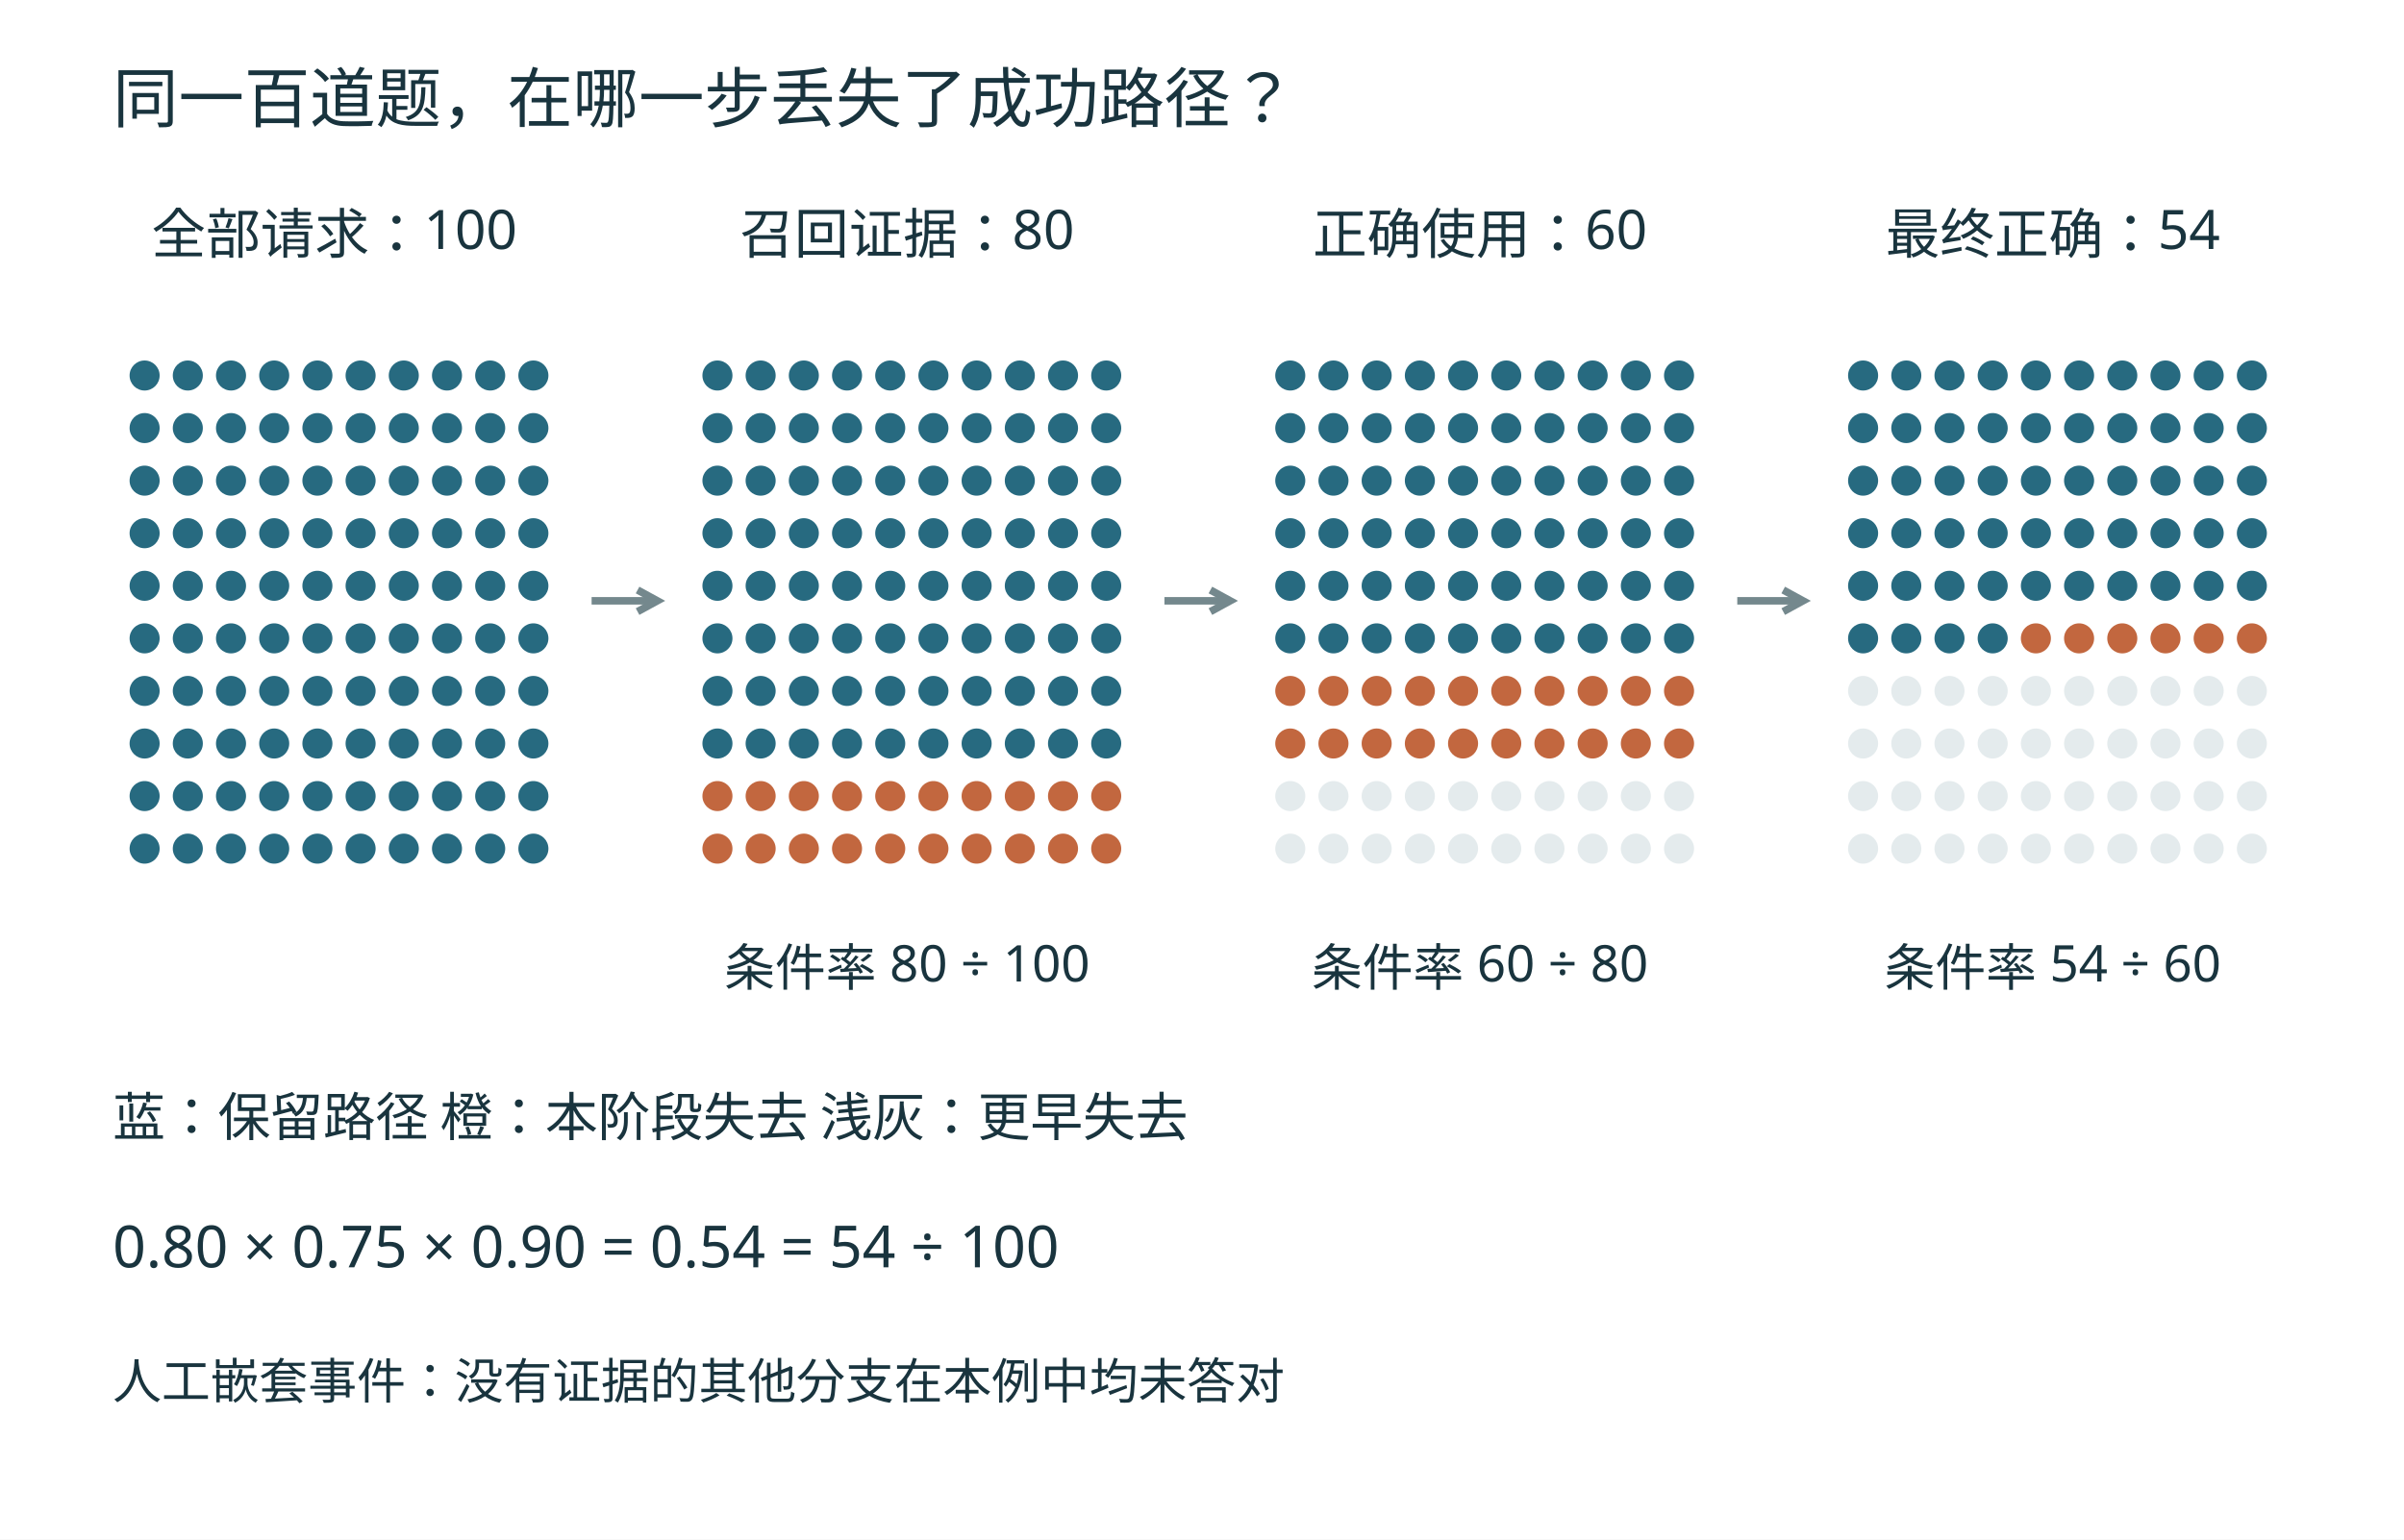
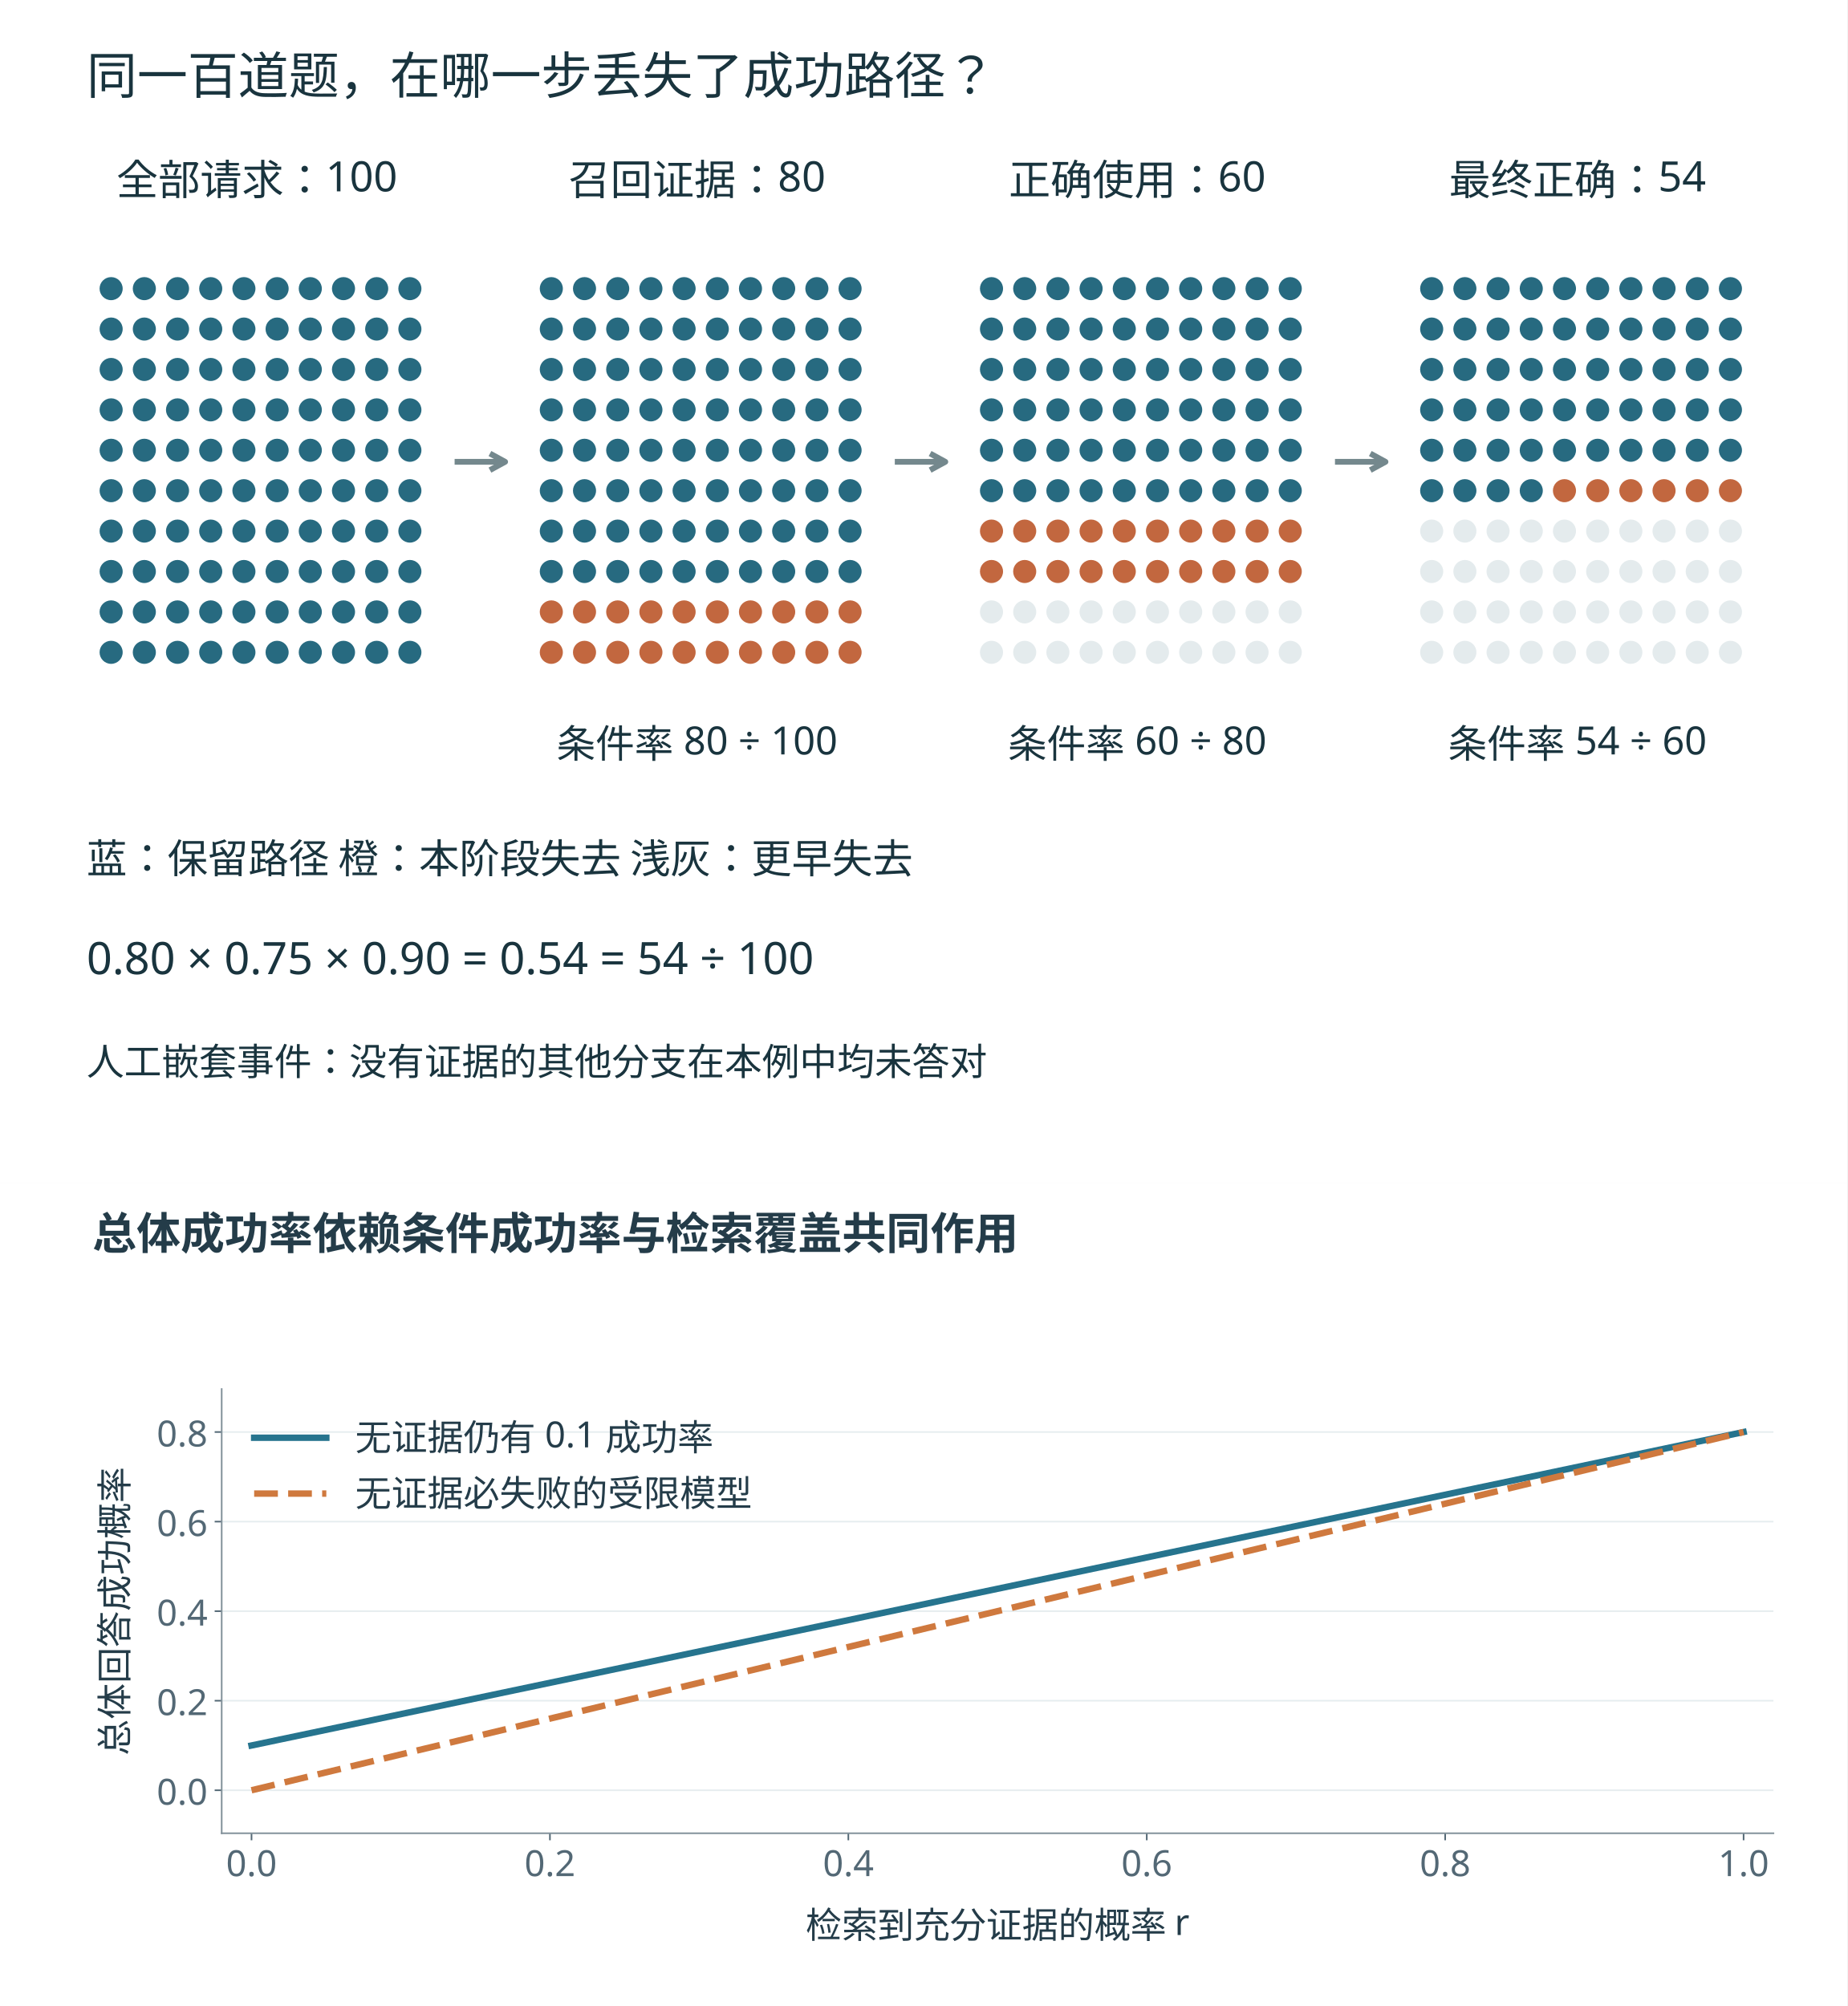
- <svg xmlns="http://www.w3.org/2000/svg" width="1280" height="820" viewBox="0 0 1280 820" role="img">
+ <svg xmlns="http://www.w3.org/2000/svg" xmlns:xlink="http://www.w3.org/1999/xlink" width="1280" height="1390.0" viewBox="0 0 1280 1390" role="img">
  <rect width="1280" height="820" fill="white" />
  <g font-family="Microsoft YaHei, sans-serif">
    <text x="60" y="65" font-size="35" fill="#19343e" text-anchor="start">同一百道题，在哪一步丢失了成功路径？</text>
    <text x="178" y="135" font-size="29" fill="#19343e" text-anchor="middle">全部请求：100</text>
    <circle cx="77" cy="200" r="8" fill="#276a80" />
    <circle cx="100" cy="200" r="8" fill="#276a80" />
    <circle cx="123" cy="200" r="8" fill="#276a80" />
    <circle cx="146" cy="200" r="8" fill="#276a80" />
    <circle cx="169" cy="200" r="8" fill="#276a80" />
    <circle cx="192" cy="200" r="8" fill="#276a80" />
    <circle cx="215" cy="200" r="8" fill="#276a80" />
    <circle cx="238" cy="200" r="8" fill="#276a80" />
    <circle cx="261" cy="200" r="8" fill="#276a80" />
    <circle cx="284" cy="200" r="8" fill="#276a80" />
    <circle cx="77" cy="228" r="8" fill="#276a80" />
    <circle cx="100" cy="228" r="8" fill="#276a80" />
    <circle cx="123" cy="228" r="8" fill="#276a80" />
    <circle cx="146" cy="228" r="8" fill="#276a80" />
    <circle cx="169" cy="228" r="8" fill="#276a80" />
    <circle cx="192" cy="228" r="8" fill="#276a80" />
    <circle cx="215" cy="228" r="8" fill="#276a80" />
    <circle cx="238" cy="228" r="8" fill="#276a80" />
    <circle cx="261" cy="228" r="8" fill="#276a80" />
    <circle cx="284" cy="228" r="8" fill="#276a80" />
    <circle cx="77" cy="256" r="8" fill="#276a80" />
    <circle cx="100" cy="256" r="8" fill="#276a80" />
    <circle cx="123" cy="256" r="8" fill="#276a80" />
    <circle cx="146" cy="256" r="8" fill="#276a80" />
    <circle cx="169" cy="256" r="8" fill="#276a80" />
    <circle cx="192" cy="256" r="8" fill="#276a80" />
    <circle cx="215" cy="256" r="8" fill="#276a80" />
    <circle cx="238" cy="256" r="8" fill="#276a80" />
    <circle cx="261" cy="256" r="8" fill="#276a80" />
    <circle cx="284" cy="256" r="8" fill="#276a80" />
    <circle cx="77" cy="284" r="8" fill="#276a80" />
    <circle cx="100" cy="284" r="8" fill="#276a80" />
    <circle cx="123" cy="284" r="8" fill="#276a80" />
    <circle cx="146" cy="284" r="8" fill="#276a80" />
    <circle cx="169" cy="284" r="8" fill="#276a80" />
    <circle cx="192" cy="284" r="8" fill="#276a80" />
    <circle cx="215" cy="284" r="8" fill="#276a80" />
    <circle cx="238" cy="284" r="8" fill="#276a80" />
    <circle cx="261" cy="284" r="8" fill="#276a80" />
    <circle cx="284" cy="284" r="8" fill="#276a80" />
    <circle cx="77" cy="312" r="8" fill="#276a80" />
    <circle cx="100" cy="312" r="8" fill="#276a80" />
    <circle cx="123" cy="312" r="8" fill="#276a80" />
    <circle cx="146" cy="312" r="8" fill="#276a80" />
    <circle cx="169" cy="312" r="8" fill="#276a80" />
    <circle cx="192" cy="312" r="8" fill="#276a80" />
    <circle cx="215" cy="312" r="8" fill="#276a80" />
    <circle cx="238" cy="312" r="8" fill="#276a80" />
    <circle cx="261" cy="312" r="8" fill="#276a80" />
    <circle cx="284" cy="312" r="8" fill="#276a80" />
    <circle cx="77" cy="340" r="8" fill="#276a80" />
    <circle cx="100" cy="340" r="8" fill="#276a80" />
    <circle cx="123" cy="340" r="8" fill="#276a80" />
    <circle cx="146" cy="340" r="8" fill="#276a80" />
    <circle cx="169" cy="340" r="8" fill="#276a80" />
    <circle cx="192" cy="340" r="8" fill="#276a80" />
    <circle cx="215" cy="340" r="8" fill="#276a80" />
    <circle cx="238" cy="340" r="8" fill="#276a80" />
    <circle cx="261" cy="340" r="8" fill="#276a80" />
    <circle cx="284" cy="340" r="8" fill="#276a80" />
    <circle cx="77" cy="368" r="8" fill="#276a80" />
    <circle cx="100" cy="368" r="8" fill="#276a80" />
    <circle cx="123" cy="368" r="8" fill="#276a80" />
    <circle cx="146" cy="368" r="8" fill="#276a80" />
    <circle cx="169" cy="368" r="8" fill="#276a80" />
    <circle cx="192" cy="368" r="8" fill="#276a80" />
    <circle cx="215" cy="368" r="8" fill="#276a80" />
    <circle cx="238" cy="368" r="8" fill="#276a80" />
    <circle cx="261" cy="368" r="8" fill="#276a80" />
    <circle cx="284" cy="368" r="8" fill="#276a80" />
    <circle cx="77" cy="396" r="8" fill="#276a80" />
    <circle cx="100" cy="396" r="8" fill="#276a80" />
    <circle cx="123" cy="396" r="8" fill="#276a80" />
    <circle cx="146" cy="396" r="8" fill="#276a80" />
    <circle cx="169" cy="396" r="8" fill="#276a80" />
    <circle cx="192" cy="396" r="8" fill="#276a80" />
    <circle cx="215" cy="396" r="8" fill="#276a80" />
    <circle cx="238" cy="396" r="8" fill="#276a80" />
    <circle cx="261" cy="396" r="8" fill="#276a80" />
    <circle cx="284" cy="396" r="8" fill="#276a80" />
    <circle cx="77" cy="424" r="8" fill="#276a80" />
    <circle cx="100" cy="424" r="8" fill="#276a80" />
    <circle cx="123" cy="424" r="8" fill="#276a80" />
    <circle cx="146" cy="424" r="8" fill="#276a80" />
    <circle cx="169" cy="424" r="8" fill="#276a80" />
    <circle cx="192" cy="424" r="8" fill="#276a80" />
    <circle cx="215" cy="424" r="8" fill="#276a80" />
    <circle cx="238" cy="424" r="8" fill="#276a80" />
    <circle cx="261" cy="424" r="8" fill="#276a80" />
    <circle cx="284" cy="424" r="8" fill="#276a80" />
    <circle cx="77" cy="452" r="8" fill="#276a80" />
    <circle cx="100" cy="452" r="8" fill="#276a80" />
    <circle cx="123" cy="452" r="8" fill="#276a80" />
    <circle cx="146" cy="452" r="8" fill="#276a80" />
    <circle cx="169" cy="452" r="8" fill="#276a80" />
    <circle cx="192" cy="452" r="8" fill="#276a80" />
    <circle cx="215" cy="452" r="8" fill="#276a80" />
    <circle cx="238" cy="452" r="8" fill="#276a80" />
    <circle cx="261" cy="452" r="8" fill="#276a80" />
    <circle cx="284" cy="452" r="8" fill="#276a80" />
    <line x1="315" y1="320" x2="350" y2="320" stroke="#74888d" stroke-width="4" />
    <path d="M339.47,325.75 L350.00,320.00 L339.47,314.25" fill="none" stroke="#74888d" stroke-width="4" />
    <text x="483" y="135" font-size="29" fill="#19343e" text-anchor="middle">召回证据：80</text>
    <circle cx="382" cy="200" r="8" fill="#276a80" />
    <circle cx="405" cy="200" r="8" fill="#276a80" />
    <circle cx="428" cy="200" r="8" fill="#276a80" />
    <circle cx="451" cy="200" r="8" fill="#276a80" />
    <circle cx="474" cy="200" r="8" fill="#276a80" />
    <circle cx="497" cy="200" r="8" fill="#276a80" />
    <circle cx="520" cy="200" r="8" fill="#276a80" />
    <circle cx="543" cy="200" r="8" fill="#276a80" />
    <circle cx="566" cy="200" r="8" fill="#276a80" />
    <circle cx="589" cy="200" r="8" fill="#276a80" />
    <circle cx="382" cy="228" r="8" fill="#276a80" />
    <circle cx="405" cy="228" r="8" fill="#276a80" />
    <circle cx="428" cy="228" r="8" fill="#276a80" />
    <circle cx="451" cy="228" r="8" fill="#276a80" />
    <circle cx="474" cy="228" r="8" fill="#276a80" />
    <circle cx="497" cy="228" r="8" fill="#276a80" />
    <circle cx="520" cy="228" r="8" fill="#276a80" />
    <circle cx="543" cy="228" r="8" fill="#276a80" />
    <circle cx="566" cy="228" r="8" fill="#276a80" />
    <circle cx="589" cy="228" r="8" fill="#276a80" />
    <circle cx="382" cy="256" r="8" fill="#276a80" />
    <circle cx="405" cy="256" r="8" fill="#276a80" />
    <circle cx="428" cy="256" r="8" fill="#276a80" />
    <circle cx="451" cy="256" r="8" fill="#276a80" />
    <circle cx="474" cy="256" r="8" fill="#276a80" />
    <circle cx="497" cy="256" r="8" fill="#276a80" />
    <circle cx="520" cy="256" r="8" fill="#276a80" />
    <circle cx="543" cy="256" r="8" fill="#276a80" />
    <circle cx="566" cy="256" r="8" fill="#276a80" />
    <circle cx="589" cy="256" r="8" fill="#276a80" />
    <circle cx="382" cy="284" r="8" fill="#276a80" />
    <circle cx="405" cy="284" r="8" fill="#276a80" />
    <circle cx="428" cy="284" r="8" fill="#276a80" />
    <circle cx="451" cy="284" r="8" fill="#276a80" />
    <circle cx="474" cy="284" r="8" fill="#276a80" />
    <circle cx="497" cy="284" r="8" fill="#276a80" />
    <circle cx="520" cy="284" r="8" fill="#276a80" />
    <circle cx="543" cy="284" r="8" fill="#276a80" />
    <circle cx="566" cy="284" r="8" fill="#276a80" />
    <circle cx="589" cy="284" r="8" fill="#276a80" />
    <circle cx="382" cy="312" r="8" fill="#276a80" />
    <circle cx="405" cy="312" r="8" fill="#276a80" />
    <circle cx="428" cy="312" r="8" fill="#276a80" />
    <circle cx="451" cy="312" r="8" fill="#276a80" />
    <circle cx="474" cy="312" r="8" fill="#276a80" />
    <circle cx="497" cy="312" r="8" fill="#276a80" />
    <circle cx="520" cy="312" r="8" fill="#276a80" />
    <circle cx="543" cy="312" r="8" fill="#276a80" />
    <circle cx="566" cy="312" r="8" fill="#276a80" />
    <circle cx="589" cy="312" r="8" fill="#276a80" />
    <circle cx="382" cy="340" r="8" fill="#276a80" />
    <circle cx="405" cy="340" r="8" fill="#276a80" />
    <circle cx="428" cy="340" r="8" fill="#276a80" />
    <circle cx="451" cy="340" r="8" fill="#276a80" />
    <circle cx="474" cy="340" r="8" fill="#276a80" />
    <circle cx="497" cy="340" r="8" fill="#276a80" />
    <circle cx="520" cy="340" r="8" fill="#276a80" />
    <circle cx="543" cy="340" r="8" fill="#276a80" />
    <circle cx="566" cy="340" r="8" fill="#276a80" />
    <circle cx="589" cy="340" r="8" fill="#276a80" />
    <circle cx="382" cy="368" r="8" fill="#276a80" />
    <circle cx="405" cy="368" r="8" fill="#276a80" />
    <circle cx="428" cy="368" r="8" fill="#276a80" />
    <circle cx="451" cy="368" r="8" fill="#276a80" />
    <circle cx="474" cy="368" r="8" fill="#276a80" />
    <circle cx="497" cy="368" r="8" fill="#276a80" />
    <circle cx="520" cy="368" r="8" fill="#276a80" />
    <circle cx="543" cy="368" r="8" fill="#276a80" />
    <circle cx="566" cy="368" r="8" fill="#276a80" />
    <circle cx="589" cy="368" r="8" fill="#276a80" />
    <circle cx="382" cy="396" r="8" fill="#276a80" />
    <circle cx="405" cy="396" r="8" fill="#276a80" />
    <circle cx="428" cy="396" r="8" fill="#276a80" />
    <circle cx="451" cy="396" r="8" fill="#276a80" />
    <circle cx="474" cy="396" r="8" fill="#276a80" />
    <circle cx="497" cy="396" r="8" fill="#276a80" />
    <circle cx="520" cy="396" r="8" fill="#276a80" />
    <circle cx="543" cy="396" r="8" fill="#276a80" />
    <circle cx="566" cy="396" r="8" fill="#276a80" />
    <circle cx="589" cy="396" r="8" fill="#276a80" />
    <circle cx="382" cy="424" r="8" fill="#c2673f" />
    <circle cx="405" cy="424" r="8" fill="#c2673f" />
    <circle cx="428" cy="424" r="8" fill="#c2673f" />
    <circle cx="451" cy="424" r="8" fill="#c2673f" />
    <circle cx="474" cy="424" r="8" fill="#c2673f" />
    <circle cx="497" cy="424" r="8" fill="#c2673f" />
    <circle cx="520" cy="424" r="8" fill="#c2673f" />
    <circle cx="543" cy="424" r="8" fill="#c2673f" />
    <circle cx="566" cy="424" r="8" fill="#c2673f" />
    <circle cx="589" cy="424" r="8" fill="#c2673f" />
    <circle cx="382" cy="452" r="8" fill="#c2673f" />
    <circle cx="405" cy="452" r="8" fill="#c2673f" />
    <circle cx="428" cy="452" r="8" fill="#c2673f" />
    <circle cx="451" cy="452" r="8" fill="#c2673f" />
    <circle cx="474" cy="452" r="8" fill="#c2673f" />
    <circle cx="497" cy="452" r="8" fill="#c2673f" />
    <circle cx="520" cy="452" r="8" fill="#c2673f" />
    <circle cx="543" cy="452" r="8" fill="#c2673f" />
    <circle cx="566" cy="452" r="8" fill="#c2673f" />
    <circle cx="589" cy="452" r="8" fill="#c2673f" />
    <text x="483" y="525" font-size="27" fill="#19343e" text-anchor="middle">条件率 80 ÷ 100</text>
    <line x1="620" y1="320" x2="655" y2="320" stroke="#74888d" stroke-width="4" />
    <path d="M644.47,325.75 L655.00,320.00 L644.47,314.25" fill="none" stroke="#74888d" stroke-width="4" />
    <text x="788" y="135" font-size="29" fill="#19343e" text-anchor="middle">正确使用：60</text>
    <circle cx="687" cy="200" r="8" fill="#276a80" />
    <circle cx="710" cy="200" r="8" fill="#276a80" />
    <circle cx="733" cy="200" r="8" fill="#276a80" />
    <circle cx="756" cy="200" r="8" fill="#276a80" />
    <circle cx="779" cy="200" r="8" fill="#276a80" />
    <circle cx="802" cy="200" r="8" fill="#276a80" />
    <circle cx="825" cy="200" r="8" fill="#276a80" />
    <circle cx="848" cy="200" r="8" fill="#276a80" />
    <circle cx="871" cy="200" r="8" fill="#276a80" />
    <circle cx="894" cy="200" r="8" fill="#276a80" />
    <circle cx="687" cy="228" r="8" fill="#276a80" />
    <circle cx="710" cy="228" r="8" fill="#276a80" />
    <circle cx="733" cy="228" r="8" fill="#276a80" />
    <circle cx="756" cy="228" r="8" fill="#276a80" />
    <circle cx="779" cy="228" r="8" fill="#276a80" />
    <circle cx="802" cy="228" r="8" fill="#276a80" />
    <circle cx="825" cy="228" r="8" fill="#276a80" />
    <circle cx="848" cy="228" r="8" fill="#276a80" />
    <circle cx="871" cy="228" r="8" fill="#276a80" />
    <circle cx="894" cy="228" r="8" fill="#276a80" />
    <circle cx="687" cy="256" r="8" fill="#276a80" />
    <circle cx="710" cy="256" r="8" fill="#276a80" />
    <circle cx="733" cy="256" r="8" fill="#276a80" />
    <circle cx="756" cy="256" r="8" fill="#276a80" />
    <circle cx="779" cy="256" r="8" fill="#276a80" />
    <circle cx="802" cy="256" r="8" fill="#276a80" />
    <circle cx="825" cy="256" r="8" fill="#276a80" />
    <circle cx="848" cy="256" r="8" fill="#276a80" />
    <circle cx="871" cy="256" r="8" fill="#276a80" />
    <circle cx="894" cy="256" r="8" fill="#276a80" />
    <circle cx="687" cy="284" r="8" fill="#276a80" />
    <circle cx="710" cy="284" r="8" fill="#276a80" />
    <circle cx="733" cy="284" r="8" fill="#276a80" />
    <circle cx="756" cy="284" r="8" fill="#276a80" />
    <circle cx="779" cy="284" r="8" fill="#276a80" />
    <circle cx="802" cy="284" r="8" fill="#276a80" />
    <circle cx="825" cy="284" r="8" fill="#276a80" />
    <circle cx="848" cy="284" r="8" fill="#276a80" />
    <circle cx="871" cy="284" r="8" fill="#276a80" />
    <circle cx="894" cy="284" r="8" fill="#276a80" />
    <circle cx="687" cy="312" r="8" fill="#276a80" />
    <circle cx="710" cy="312" r="8" fill="#276a80" />
    <circle cx="733" cy="312" r="8" fill="#276a80" />
    <circle cx="756" cy="312" r="8" fill="#276a80" />
    <circle cx="779" cy="312" r="8" fill="#276a80" />
    <circle cx="802" cy="312" r="8" fill="#276a80" />
    <circle cx="825" cy="312" r="8" fill="#276a80" />
    <circle cx="848" cy="312" r="8" fill="#276a80" />
    <circle cx="871" cy="312" r="8" fill="#276a80" />
    <circle cx="894" cy="312" r="8" fill="#276a80" />
    <circle cx="687" cy="340" r="8" fill="#276a80" />
    <circle cx="710" cy="340" r="8" fill="#276a80" />
    <circle cx="733" cy="340" r="8" fill="#276a80" />
    <circle cx="756" cy="340" r="8" fill="#276a80" />
    <circle cx="779" cy="340" r="8" fill="#276a80" />
    <circle cx="802" cy="340" r="8" fill="#276a80" />
    <circle cx="825" cy="340" r="8" fill="#276a80" />
    <circle cx="848" cy="340" r="8" fill="#276a80" />
    <circle cx="871" cy="340" r="8" fill="#276a80" />
    <circle cx="894" cy="340" r="8" fill="#276a80" />
    <circle cx="687" cy="368" r="8" fill="#c2673f" />
    <circle cx="710" cy="368" r="8" fill="#c2673f" />
    <circle cx="733" cy="368" r="8" fill="#c2673f" />
    <circle cx="756" cy="368" r="8" fill="#c2673f" />
    <circle cx="779" cy="368" r="8" fill="#c2673f" />
    <circle cx="802" cy="368" r="8" fill="#c2673f" />
    <circle cx="825" cy="368" r="8" fill="#c2673f" />
    <circle cx="848" cy="368" r="8" fill="#c2673f" />
    <circle cx="871" cy="368" r="8" fill="#c2673f" />
    <circle cx="894" cy="368" r="8" fill="#c2673f" />
    <circle cx="687" cy="396" r="8" fill="#c2673f" />
    <circle cx="710" cy="396" r="8" fill="#c2673f" />
    <circle cx="733" cy="396" r="8" fill="#c2673f" />
    <circle cx="756" cy="396" r="8" fill="#c2673f" />
    <circle cx="779" cy="396" r="8" fill="#c2673f" />
    <circle cx="802" cy="396" r="8" fill="#c2673f" />
    <circle cx="825" cy="396" r="8" fill="#c2673f" />
    <circle cx="848" cy="396" r="8" fill="#c2673f" />
    <circle cx="871" cy="396" r="8" fill="#c2673f" />
    <circle cx="894" cy="396" r="8" fill="#c2673f" />
    <circle cx="687" cy="424" r="8" fill="#e4ebed" />
    <circle cx="710" cy="424" r="8" fill="#e4ebed" />
    <circle cx="733" cy="424" r="8" fill="#e4ebed" />
    <circle cx="756" cy="424" r="8" fill="#e4ebed" />
    <circle cx="779" cy="424" r="8" fill="#e4ebed" />
    <circle cx="802" cy="424" r="8" fill="#e4ebed" />
    <circle cx="825" cy="424" r="8" fill="#e4ebed" />
    <circle cx="848" cy="424" r="8" fill="#e4ebed" />
    <circle cx="871" cy="424" r="8" fill="#e4ebed" />
    <circle cx="894" cy="424" r="8" fill="#e4ebed" />
    <circle cx="687" cy="452" r="8" fill="#e4ebed" />
    <circle cx="710" cy="452" r="8" fill="#e4ebed" />
    <circle cx="733" cy="452" r="8" fill="#e4ebed" />
    <circle cx="756" cy="452" r="8" fill="#e4ebed" />
    <circle cx="779" cy="452" r="8" fill="#e4ebed" />
    <circle cx="802" cy="452" r="8" fill="#e4ebed" />
    <circle cx="825" cy="452" r="8" fill="#e4ebed" />
    <circle cx="848" cy="452" r="8" fill="#e4ebed" />
    <circle cx="871" cy="452" r="8" fill="#e4ebed" />
    <circle cx="894" cy="452" r="8" fill="#e4ebed" />
    <text x="788" y="525" font-size="27" fill="#19343e" text-anchor="middle">条件率 60 ÷ 80</text>
    <line x1="925" y1="320" x2="960" y2="320" stroke="#74888d" stroke-width="4" />
    <path d="M949.47,325.75 L960.00,320.00 L949.47,314.25" fill="none" stroke="#74888d" stroke-width="4" />
    <text x="1093" y="135" font-size="29" fill="#19343e" text-anchor="middle">最终正确：54</text>
    <circle cx="992" cy="200" r="8" fill="#276a80" />
    <circle cx="1015" cy="200" r="8" fill="#276a80" />
    <circle cx="1038" cy="200" r="8" fill="#276a80" />
    <circle cx="1061" cy="200" r="8" fill="#276a80" />
    <circle cx="1084" cy="200" r="8" fill="#276a80" />
    <circle cx="1107" cy="200" r="8" fill="#276a80" />
    <circle cx="1130" cy="200" r="8" fill="#276a80" />
    <circle cx="1153" cy="200" r="8" fill="#276a80" />
    <circle cx="1176" cy="200" r="8" fill="#276a80" />
    <circle cx="1199" cy="200" r="8" fill="#276a80" />
    <circle cx="992" cy="228" r="8" fill="#276a80" />
    <circle cx="1015" cy="228" r="8" fill="#276a80" />
    <circle cx="1038" cy="228" r="8" fill="#276a80" />
    <circle cx="1061" cy="228" r="8" fill="#276a80" />
    <circle cx="1084" cy="228" r="8" fill="#276a80" />
    <circle cx="1107" cy="228" r="8" fill="#276a80" />
    <circle cx="1130" cy="228" r="8" fill="#276a80" />
    <circle cx="1153" cy="228" r="8" fill="#276a80" />
    <circle cx="1176" cy="228" r="8" fill="#276a80" />
    <circle cx="1199" cy="228" r="8" fill="#276a80" />
    <circle cx="992" cy="256" r="8" fill="#276a80" />
    <circle cx="1015" cy="256" r="8" fill="#276a80" />
    <circle cx="1038" cy="256" r="8" fill="#276a80" />
    <circle cx="1061" cy="256" r="8" fill="#276a80" />
    <circle cx="1084" cy="256" r="8" fill="#276a80" />
    <circle cx="1107" cy="256" r="8" fill="#276a80" />
    <circle cx="1130" cy="256" r="8" fill="#276a80" />
    <circle cx="1153" cy="256" r="8" fill="#276a80" />
    <circle cx="1176" cy="256" r="8" fill="#276a80" />
    <circle cx="1199" cy="256" r="8" fill="#276a80" />
    <circle cx="992" cy="284" r="8" fill="#276a80" />
    <circle cx="1015" cy="284" r="8" fill="#276a80" />
    <circle cx="1038" cy="284" r="8" fill="#276a80" />
    <circle cx="1061" cy="284" r="8" fill="#276a80" />
    <circle cx="1084" cy="284" r="8" fill="#276a80" />
    <circle cx="1107" cy="284" r="8" fill="#276a80" />
    <circle cx="1130" cy="284" r="8" fill="#276a80" />
    <circle cx="1153" cy="284" r="8" fill="#276a80" />
    <circle cx="1176" cy="284" r="8" fill="#276a80" />
    <circle cx="1199" cy="284" r="8" fill="#276a80" />
    <circle cx="992" cy="312" r="8" fill="#276a80" />
    <circle cx="1015" cy="312" r="8" fill="#276a80" />
    <circle cx="1038" cy="312" r="8" fill="#276a80" />
    <circle cx="1061" cy="312" r="8" fill="#276a80" />
    <circle cx="1084" cy="312" r="8" fill="#276a80" />
    <circle cx="1107" cy="312" r="8" fill="#276a80" />
    <circle cx="1130" cy="312" r="8" fill="#276a80" />
    <circle cx="1153" cy="312" r="8" fill="#276a80" />
    <circle cx="1176" cy="312" r="8" fill="#276a80" />
    <circle cx="1199" cy="312" r="8" fill="#276a80" />
    <circle cx="992" cy="340" r="8" fill="#276a80" />
    <circle cx="1015" cy="340" r="8" fill="#276a80" />
    <circle cx="1038" cy="340" r="8" fill="#276a80" />
    <circle cx="1061" cy="340" r="8" fill="#276a80" />
    <circle cx="1084" cy="340" r="8" fill="#c2673f" />
    <circle cx="1107" cy="340" r="8" fill="#c2673f" />
    <circle cx="1130" cy="340" r="8" fill="#c2673f" />
    <circle cx="1153" cy="340" r="8" fill="#c2673f" />
    <circle cx="1176" cy="340" r="8" fill="#c2673f" />
    <circle cx="1199" cy="340" r="8" fill="#c2673f" />
    <circle cx="992" cy="368" r="8" fill="#e4ebed" />
    <circle cx="1015" cy="368" r="8" fill="#e4ebed" />
    <circle cx="1038" cy="368" r="8" fill="#e4ebed" />
    <circle cx="1061" cy="368" r="8" fill="#e4ebed" />
    <circle cx="1084" cy="368" r="8" fill="#e4ebed" />
    <circle cx="1107" cy="368" r="8" fill="#e4ebed" />
    <circle cx="1130" cy="368" r="8" fill="#e4ebed" />
    <circle cx="1153" cy="368" r="8" fill="#e4ebed" />
    <circle cx="1176" cy="368" r="8" fill="#e4ebed" />
    <circle cx="1199" cy="368" r="8" fill="#e4ebed" />
    <circle cx="992" cy="396" r="8" fill="#e4ebed" />
    <circle cx="1015" cy="396" r="8" fill="#e4ebed" />
    <circle cx="1038" cy="396" r="8" fill="#e4ebed" />
    <circle cx="1061" cy="396" r="8" fill="#e4ebed" />
    <circle cx="1084" cy="396" r="8" fill="#e4ebed" />
    <circle cx="1107" cy="396" r="8" fill="#e4ebed" />
    <circle cx="1130" cy="396" r="8" fill="#e4ebed" />
    <circle cx="1153" cy="396" r="8" fill="#e4ebed" />
    <circle cx="1176" cy="396" r="8" fill="#e4ebed" />
    <circle cx="1199" cy="396" r="8" fill="#e4ebed" />
    <circle cx="992" cy="424" r="8" fill="#e4ebed" />
    <circle cx="1015" cy="424" r="8" fill="#e4ebed" />
    <circle cx="1038" cy="424" r="8" fill="#e4ebed" />
    <circle cx="1061" cy="424" r="8" fill="#e4ebed" />
    <circle cx="1084" cy="424" r="8" fill="#e4ebed" />
    <circle cx="1107" cy="424" r="8" fill="#e4ebed" />
    <circle cx="1130" cy="424" r="8" fill="#e4ebed" />
    <circle cx="1153" cy="424" r="8" fill="#e4ebed" />
    <circle cx="1176" cy="424" r="8" fill="#e4ebed" />
    <circle cx="1199" cy="424" r="8" fill="#e4ebed" />
    <circle cx="992" cy="452" r="8" fill="#e4ebed" />
    <circle cx="1015" cy="452" r="8" fill="#e4ebed" />
    <circle cx="1038" cy="452" r="8" fill="#e4ebed" />
    <circle cx="1061" cy="452" r="8" fill="#e4ebed" />
    <circle cx="1084" cy="452" r="8" fill="#e4ebed" />
    <circle cx="1107" cy="452" r="8" fill="#e4ebed" />
    <circle cx="1130" cy="452" r="8" fill="#e4ebed" />
    <circle cx="1153" cy="452" r="8" fill="#e4ebed" />
    <circle cx="1176" cy="452" r="8" fill="#e4ebed" />
    <circle cx="1199" cy="452" r="8" fill="#e4ebed" />
    <text x="1093" y="525" font-size="27" fill="#19343e" text-anchor="middle">条件率 54 ÷ 60</text>
    <text x="60" y="605" font-size="28" fill="#19343e" text-anchor="start">蓝：保留路径     橙：本阶段失去     浅灰：更早失去</text>
    <text x="60" y="675" font-size="31" fill="#19343e" text-anchor="start">0.80 × 0.75 × 0.90 = 0.54 = 54 ÷ 100</text>
    <text x="60" y="745" font-size="26" fill="#19343e" text-anchor="start">人工嵌套事件：没有证据的其他分支在本例中均未答对</text>
  </g>
+   <g transform="translate(0,820) scale(1.38889)">
+     <defs>
+       <style type="text/css">*{stroke-linejoin: round; stroke-linecap: butt}</style>
+     </defs>
+     <g id="figure_1">
+       <g id="patch_1">
+         <path d="M 0 410.4  L 921.6 410.4  L 921.6 0  L 0 0  z " style="fill: #ffffff" />
+       </g>
+       <g id="axes_1">
+         <g id="patch_2">
+           <path d="M 110.592 324.216  L 884.736 324.216  L 884.736 102.6  L 110.592 102.6  z " style="fill: #ffffff" />
+         </g>
+         <g id="matplotlib.axis_1">
+           <g id="xtick_1">
+             <g id="line2d_1">
+               <defs>
+                 <path id="mbc56c4f936" d="M 0 0  L 0 3.5  " style="stroke: #536875; stroke-width: 0.8" />
+               </defs>
+               <g>
+                 <use xlink:href="#mbc56c4f936" x="125.479" y="324.216" style="fill: #536875; stroke: #536875; stroke-width: 0.8" />
+               </g>
+             </g>
+             <g id="text_1">
+               <text style="font-size: 18px; font-family: 'Microsoft YaHei'; text-anchor: middle; fill: #536875" x="125.479" y="345.605" transform="rotate(-0 125.4794 345.6048)">0.0</text>
+             </g>
+           </g>
+           <g id="xtick_2">
+             <g id="line2d_2">
+               <g>
+                 <use xlink:href="#mbc56c4f936" x="274.353" y="324.216" style="fill: #536875; stroke: #536875; stroke-width: 0.8" />
+               </g>
+             </g>
+             <g id="text_2">
+               <text style="font-size: 18px; font-family: 'Microsoft YaHei'; text-anchor: middle; fill: #536875" x="274.353" y="345.605" transform="rotate(-0 274.3532 345.6048)">0.2</text>
+             </g>
+           </g>
+           <g id="xtick_3">
+             <g id="line2d_3">
+               <g>
+                 <use xlink:href="#mbc56c4f936" x="423.227" y="324.216" style="fill: #536875; stroke: #536875; stroke-width: 0.8" />
+               </g>
+             </g>
+             <g id="text_3">
+               <text style="font-size: 18px; font-family: 'Microsoft YaHei'; text-anchor: middle; fill: #536875" x="423.227" y="345.605" transform="rotate(-0 423.2271 345.6048)">0.4</text>
+             </g>
+           </g>
+           <g id="xtick_4">
+             <g id="line2d_4">
+               <g>
+                 <use xlink:href="#mbc56c4f936" x="572.101" y="324.216" style="fill: #536875; stroke: #536875; stroke-width: 0.8" />
+               </g>
+             </g>
+             <g id="text_4">
+               <text style="font-size: 18px; font-family: 'Microsoft YaHei'; text-anchor: middle; fill: #536875" x="572.101" y="345.605" transform="rotate(-0 572.1009 345.6048)">0.6</text>
+             </g>
+           </g>
+           <g id="xtick_5">
+             <g id="line2d_5">
+               <g>
+                 <use xlink:href="#mbc56c4f936" x="720.975" y="324.216" style="fill: #536875; stroke: #536875; stroke-width: 0.8" />
+               </g>
+             </g>
+             <g id="text_5">
+               <text style="font-size: 18px; font-family: 'Microsoft YaHei'; text-anchor: middle; fill: #536875" x="720.975" y="345.605" transform="rotate(-0 720.9748 345.6048)">0.8</text>
+             </g>
+           </g>
+           <g id="xtick_6">
+             <g id="line2d_6">
+               <g>
+                 <use xlink:href="#mbc56c4f936" x="869.849" y="324.216" style="fill: #536875; stroke: #536875; stroke-width: 0.8" />
+               </g>
+             </g>
+             <g id="text_6">
+               <text style="font-size: 18px; font-family: 'Microsoft YaHei'; text-anchor: middle; fill: #536875" x="869.849" y="345.605" transform="rotate(-0 869.8486 345.6048)">1.0</text>
+             </g>
+           </g>
+           <g id="text_7">
+             <text style="font-size: 18px; font-family: 'Microsoft YaHei'; text-anchor: middle; fill: #243c49" x="497.664" y="376.468" transform="rotate(-0 497.664 376.4682)">检索到充分证据的概率 r</text>
+           </g>
+         </g>
+         <g id="matplotlib.axis_2">
+           <g id="ytick_1">
+             <g id="line2d_7">
+               <path d="M 110.592 302.769  L 884.736 302.769  " clip-path="url(#p048031d16d)" style="fill: none; stroke: #e6edef; stroke-width: 0.8; stroke-linecap: square" />
+             </g>
+             <g id="line2d_8">
+               <defs>
+                 <path id="m31d227986b" d="M 0 0  L -3.5 0  " style="stroke: #536875; stroke-width: 0.8" />
+               </defs>
+               <g>
+                 <use xlink:href="#m31d227986b" x="110.592" y="302.769" style="fill: #536875; stroke: #536875; stroke-width: 0.8" />
+               </g>
+             </g>
+             <g id="text_8">
+               <text style="font-size: 18px; font-family: 'Microsoft YaHei'; text-anchor: end; fill: #536875" x="103.592" y="309.964" transform="rotate(-0 103.592 309.9637)">0.0</text>
+             </g>
+           </g>
+           <g id="ytick_2">
+             <g id="line2d_9">
+               <path d="M 110.592 258.089  L 884.736 258.089  " clip-path="url(#p048031d16d)" style="fill: none; stroke: #e6edef; stroke-width: 0.8; stroke-linecap: square" />
+             </g>
+             <g id="line2d_10">
+               <g>
+                 <use xlink:href="#m31d227986b" x="110.592" y="258.089" style="fill: #536875; stroke: #536875; stroke-width: 0.8" />
+               </g>
+             </g>
+             <g id="text_9">
+               <text style="font-size: 18px; font-family: 'Microsoft YaHei'; text-anchor: end; fill: #536875" x="103.592" y="265.283" transform="rotate(-0 103.592 265.283)">0.2</text>
+             </g>
+           </g>
+           <g id="ytick_3">
+             <g id="line2d_11">
+               <path d="M 110.592 213.408  L 884.736 213.408  " clip-path="url(#p048031d16d)" style="fill: none; stroke: #e6edef; stroke-width: 0.8; stroke-linecap: square" />
+             </g>
+             <g id="line2d_12">
+               <g>
+                 <use xlink:href="#m31d227986b" x="110.592" y="213.408" style="fill: #536875; stroke: #536875; stroke-width: 0.8" />
+               </g>
+             </g>
+             <g id="text_10">
+               <text style="font-size: 18px; font-family: 'Microsoft YaHei'; text-anchor: end; fill: #536875" x="103.592" y="220.602" transform="rotate(-0 103.592 220.6024)">0.4</text>
+             </g>
+           </g>
+           <g id="ytick_4">
+             <g id="line2d_13">
+               <path d="M 110.592 168.727  L 884.736 168.727  " clip-path="url(#p048031d16d)" style="fill: none; stroke: #e6edef; stroke-width: 0.8; stroke-linecap: square" />
+             </g>
+             <g id="line2d_14">
+               <g>
+                 <use xlink:href="#m31d227986b" x="110.592" y="168.727" style="fill: #536875; stroke: #536875; stroke-width: 0.8" />
+               </g>
+             </g>
+             <g id="text_11">
+               <text style="font-size: 18px; font-family: 'Microsoft YaHei'; text-anchor: end; fill: #536875" x="103.592" y="175.922" transform="rotate(-0 103.592 175.9217)">0.6</text>
+             </g>
+           </g>
+           <g id="ytick_5">
+             <g id="line2d_15">
+               <path d="M 110.592 124.047  L 884.736 124.047  " clip-path="url(#p048031d16d)" style="fill: none; stroke: #e6edef; stroke-width: 0.8; stroke-linecap: square" />
+             </g>
+             <g id="line2d_16">
+               <g>
+                 <use xlink:href="#m31d227986b" x="110.592" y="124.047" style="fill: #536875; stroke: #536875; stroke-width: 0.8" />
+               </g>
+             </g>
+             <g id="text_12">
+               <text style="font-size: 18px; font-family: 'Microsoft YaHei'; text-anchor: end; fill: #536875" x="103.592" y="131.241" transform="rotate(-0 103.592 131.2411)">0.8</text>
+             </g>
+           </g>
+           <g id="text_13">
+             <text style="font-size: 18px; font-family: 'Microsoft YaHei'; text-anchor: middle; fill: #243c49" x="63.673" y="213.408" transform="rotate(-90 63.67262 213.408)">总体回答成功概率</text>
+           </g>
+         </g>
+         <g id="line2d_17">
+           <path d="M 125.479 280.429  L 869.849 124.047  L 869.849 124.047  " clip-path="url(#p048031d16d)" style="fill: none; stroke: #26748e; stroke-width: 3.2; stroke-linecap: square" />
+         </g>
+         <g id="line2d_18">
+           <path d="M 125.479 302.769  L 869.849 124.047  L 869.849 124.047  " clip-path="url(#p048031d16d)" style="fill: none; stroke-dasharray: 11.84,5.12; stroke-dashoffset: 0; stroke: #cf793e; stroke-width: 3.2" />
+         </g>
+         <g id="patch_3">
+           <path d="M 110.592 324.216  L 110.592 102.6  " style="fill: none; stroke: #82919a; stroke-width: 0.8; stroke-linejoin: miter; stroke-linecap: square" />
+         </g>
+         <g id="patch_4">
+           <path d="M 110.592 324.216  L 884.736 324.216  " style="fill: none; stroke: #82919a; stroke-width: 0.8; stroke-linejoin: miter; stroke-linecap: square" />
+         </g>
+         <g id="legend_1">
+           <g id="line2d_19">
+             <path d="M 126.792 126.889  L 144.792 126.889  L 162.792 126.889  " style="fill: none; stroke: #26748e; stroke-width: 3.2; stroke-linecap: square" />
+           </g>
+           <g id="text_14">
+             <text style="font-size: 18px; font-family: 'Microsoft YaHei'; text-anchor: start; fill: #243c49" x="177.192" y="133.189" transform="rotate(-0 177.192 133.1887)">无证据仍有 0.1 成功率</text>
+           </g>
+           <g id="line2d_20">
+             <path d="M 126.792 154.752  L 144.792 154.752  L 162.792 154.752  " style="fill: none; stroke-dasharray: 11.84,5.12; stroke-dashoffset: 0; stroke: #cf793e; stroke-width: 3.2" />
+           </g>
+           <g id="text_15">
+             <text style="font-size: 18px; font-family: 'Microsoft YaHei'; text-anchor: start; fill: #243c49" x="177.192" y="161.052" transform="rotate(-0 177.192 161.0522)">无证据必失败的受限模型</text>
+           </g>
+         </g>
+       </g>
+       <g id="text_16">
+         <text style="font-weight: 700; font-size: 22px; font-family: 'Microsoft YaHei'; text-anchor: start; fill: #243c49" x="46.08" y="32.832" transform="rotate(-0 46.08 32.832)">总体成功率依赖条件成功率与检索覆盖共同作用</text>
+       </g>
+       <g id="text_17">
+ 
+   </g>
+     </g>
+     <defs>
+       <clipPath id="p048031d16d">
+         <rect x="110.592" y="102.6" width="774.144" height="221.616" />
+       </clipPath>
+     </defs>
+   </g>
</svg>
